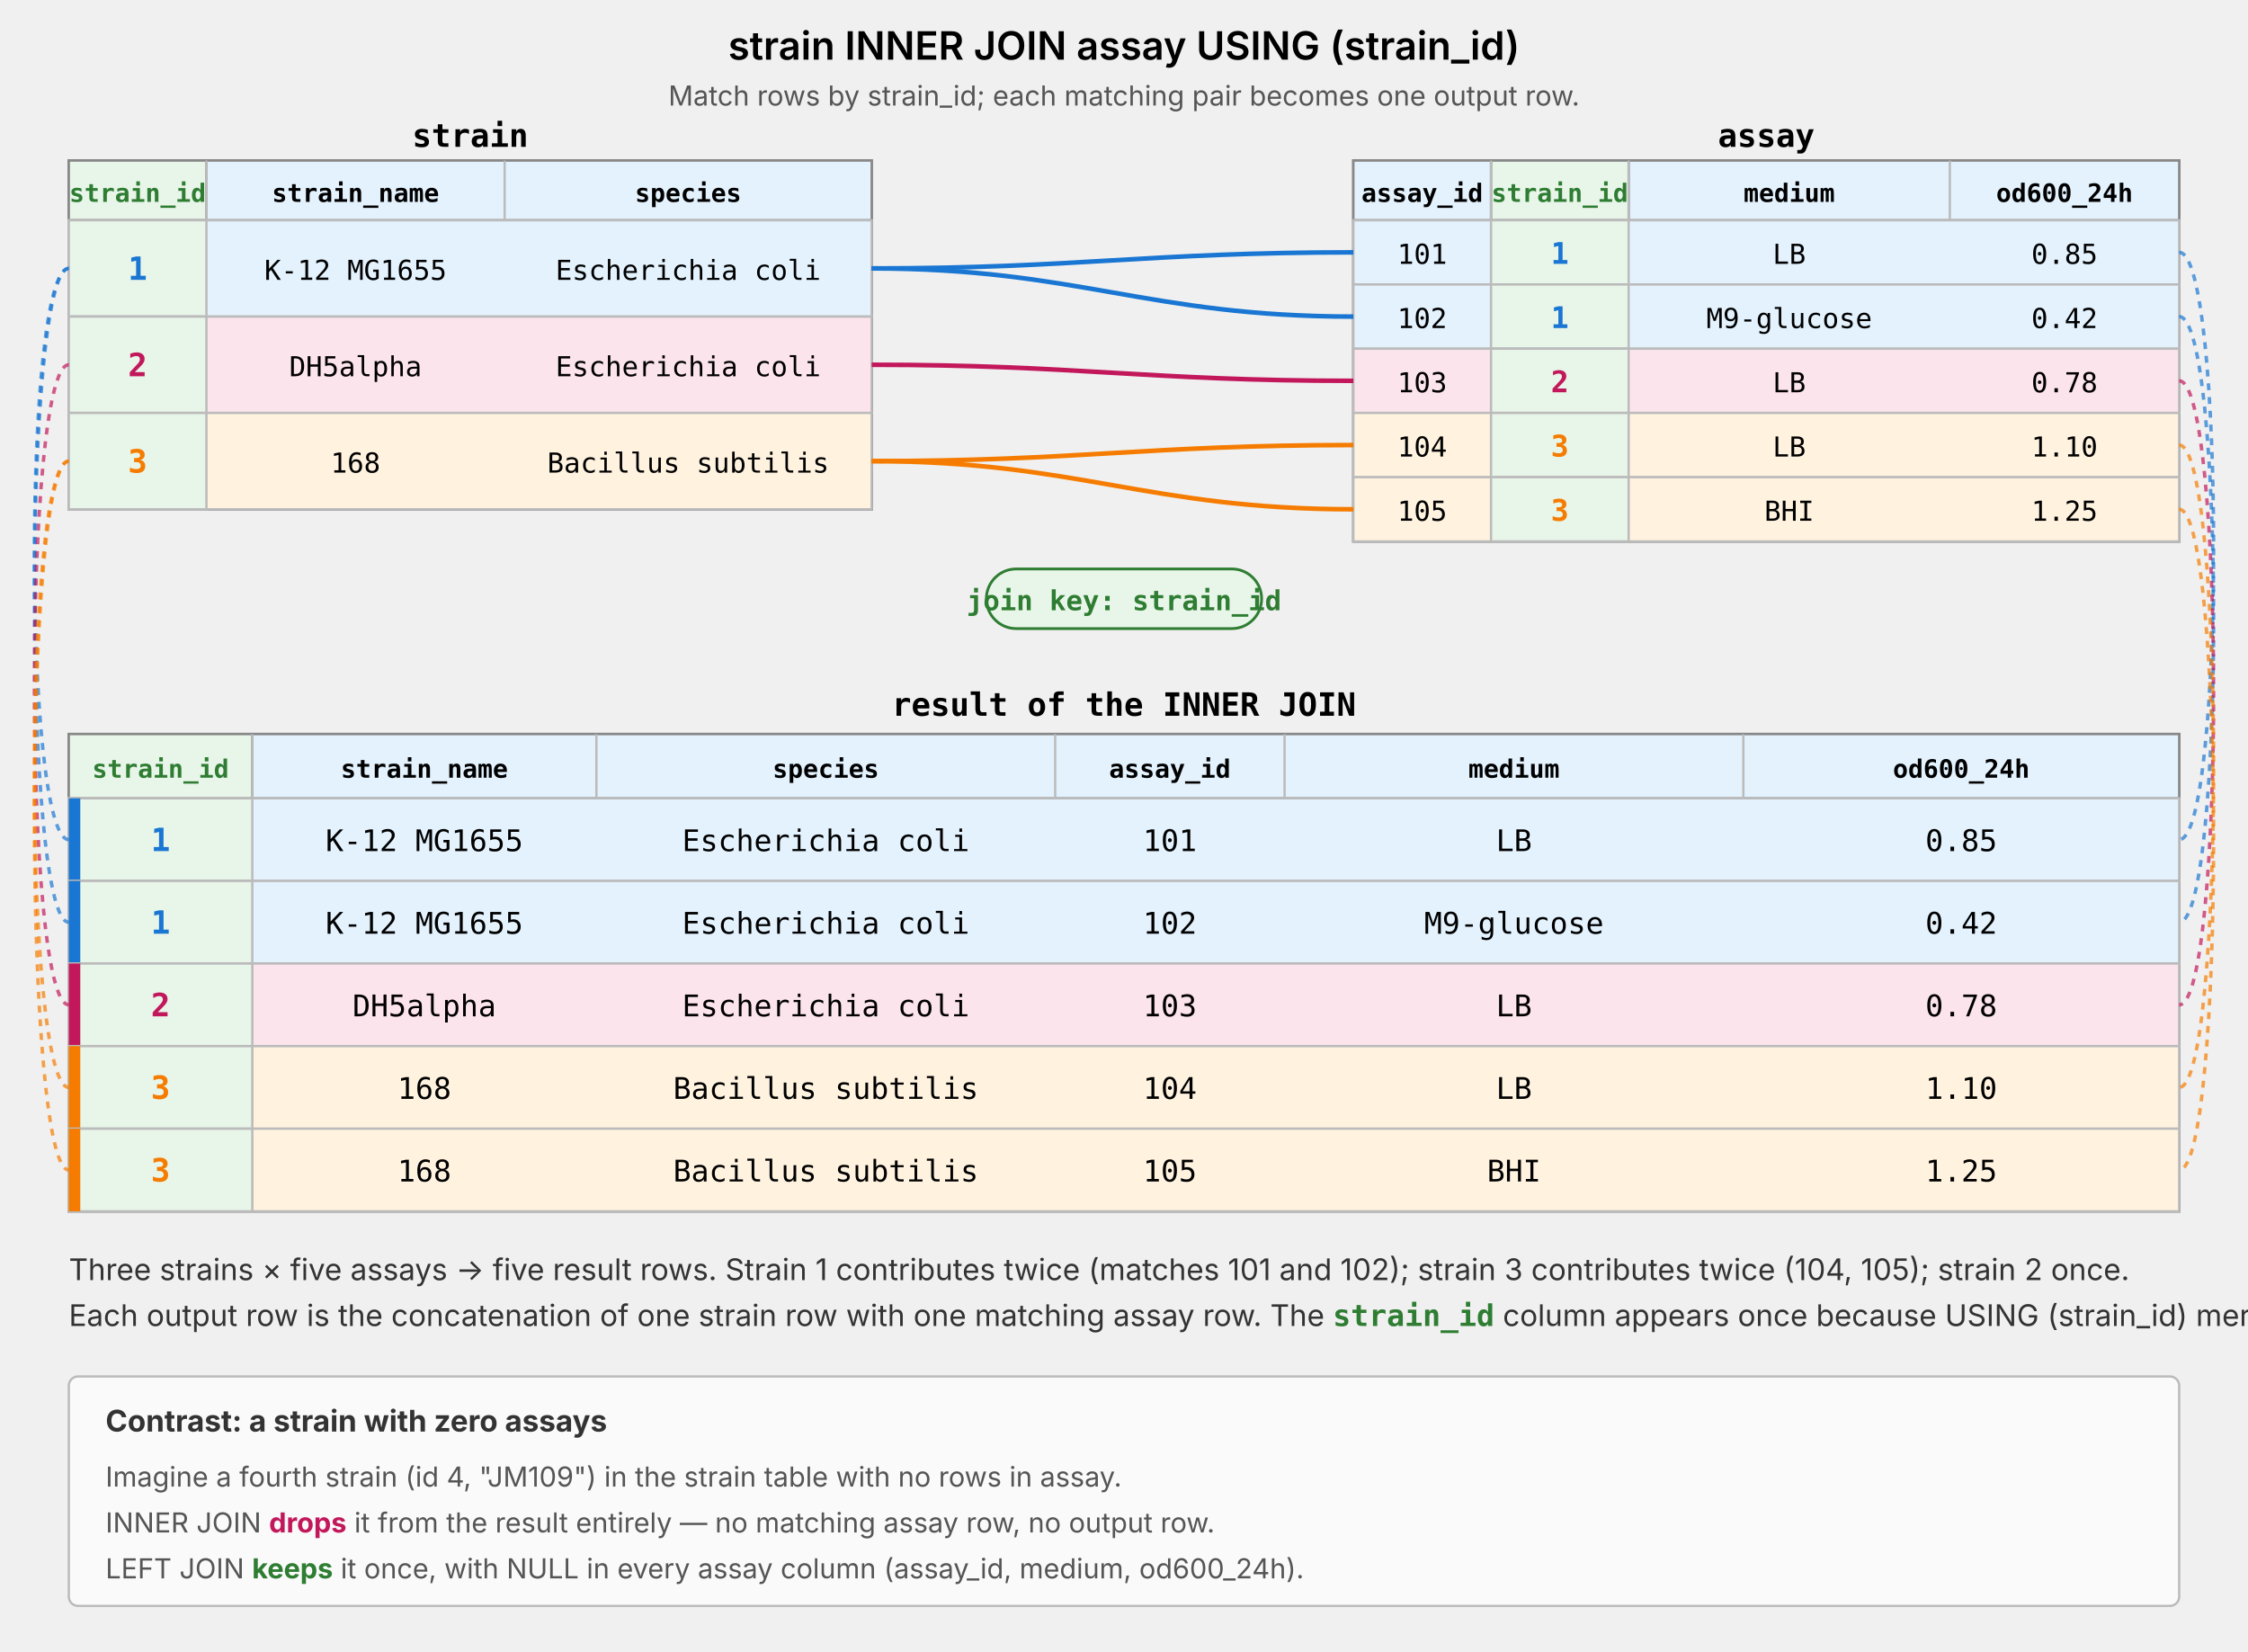
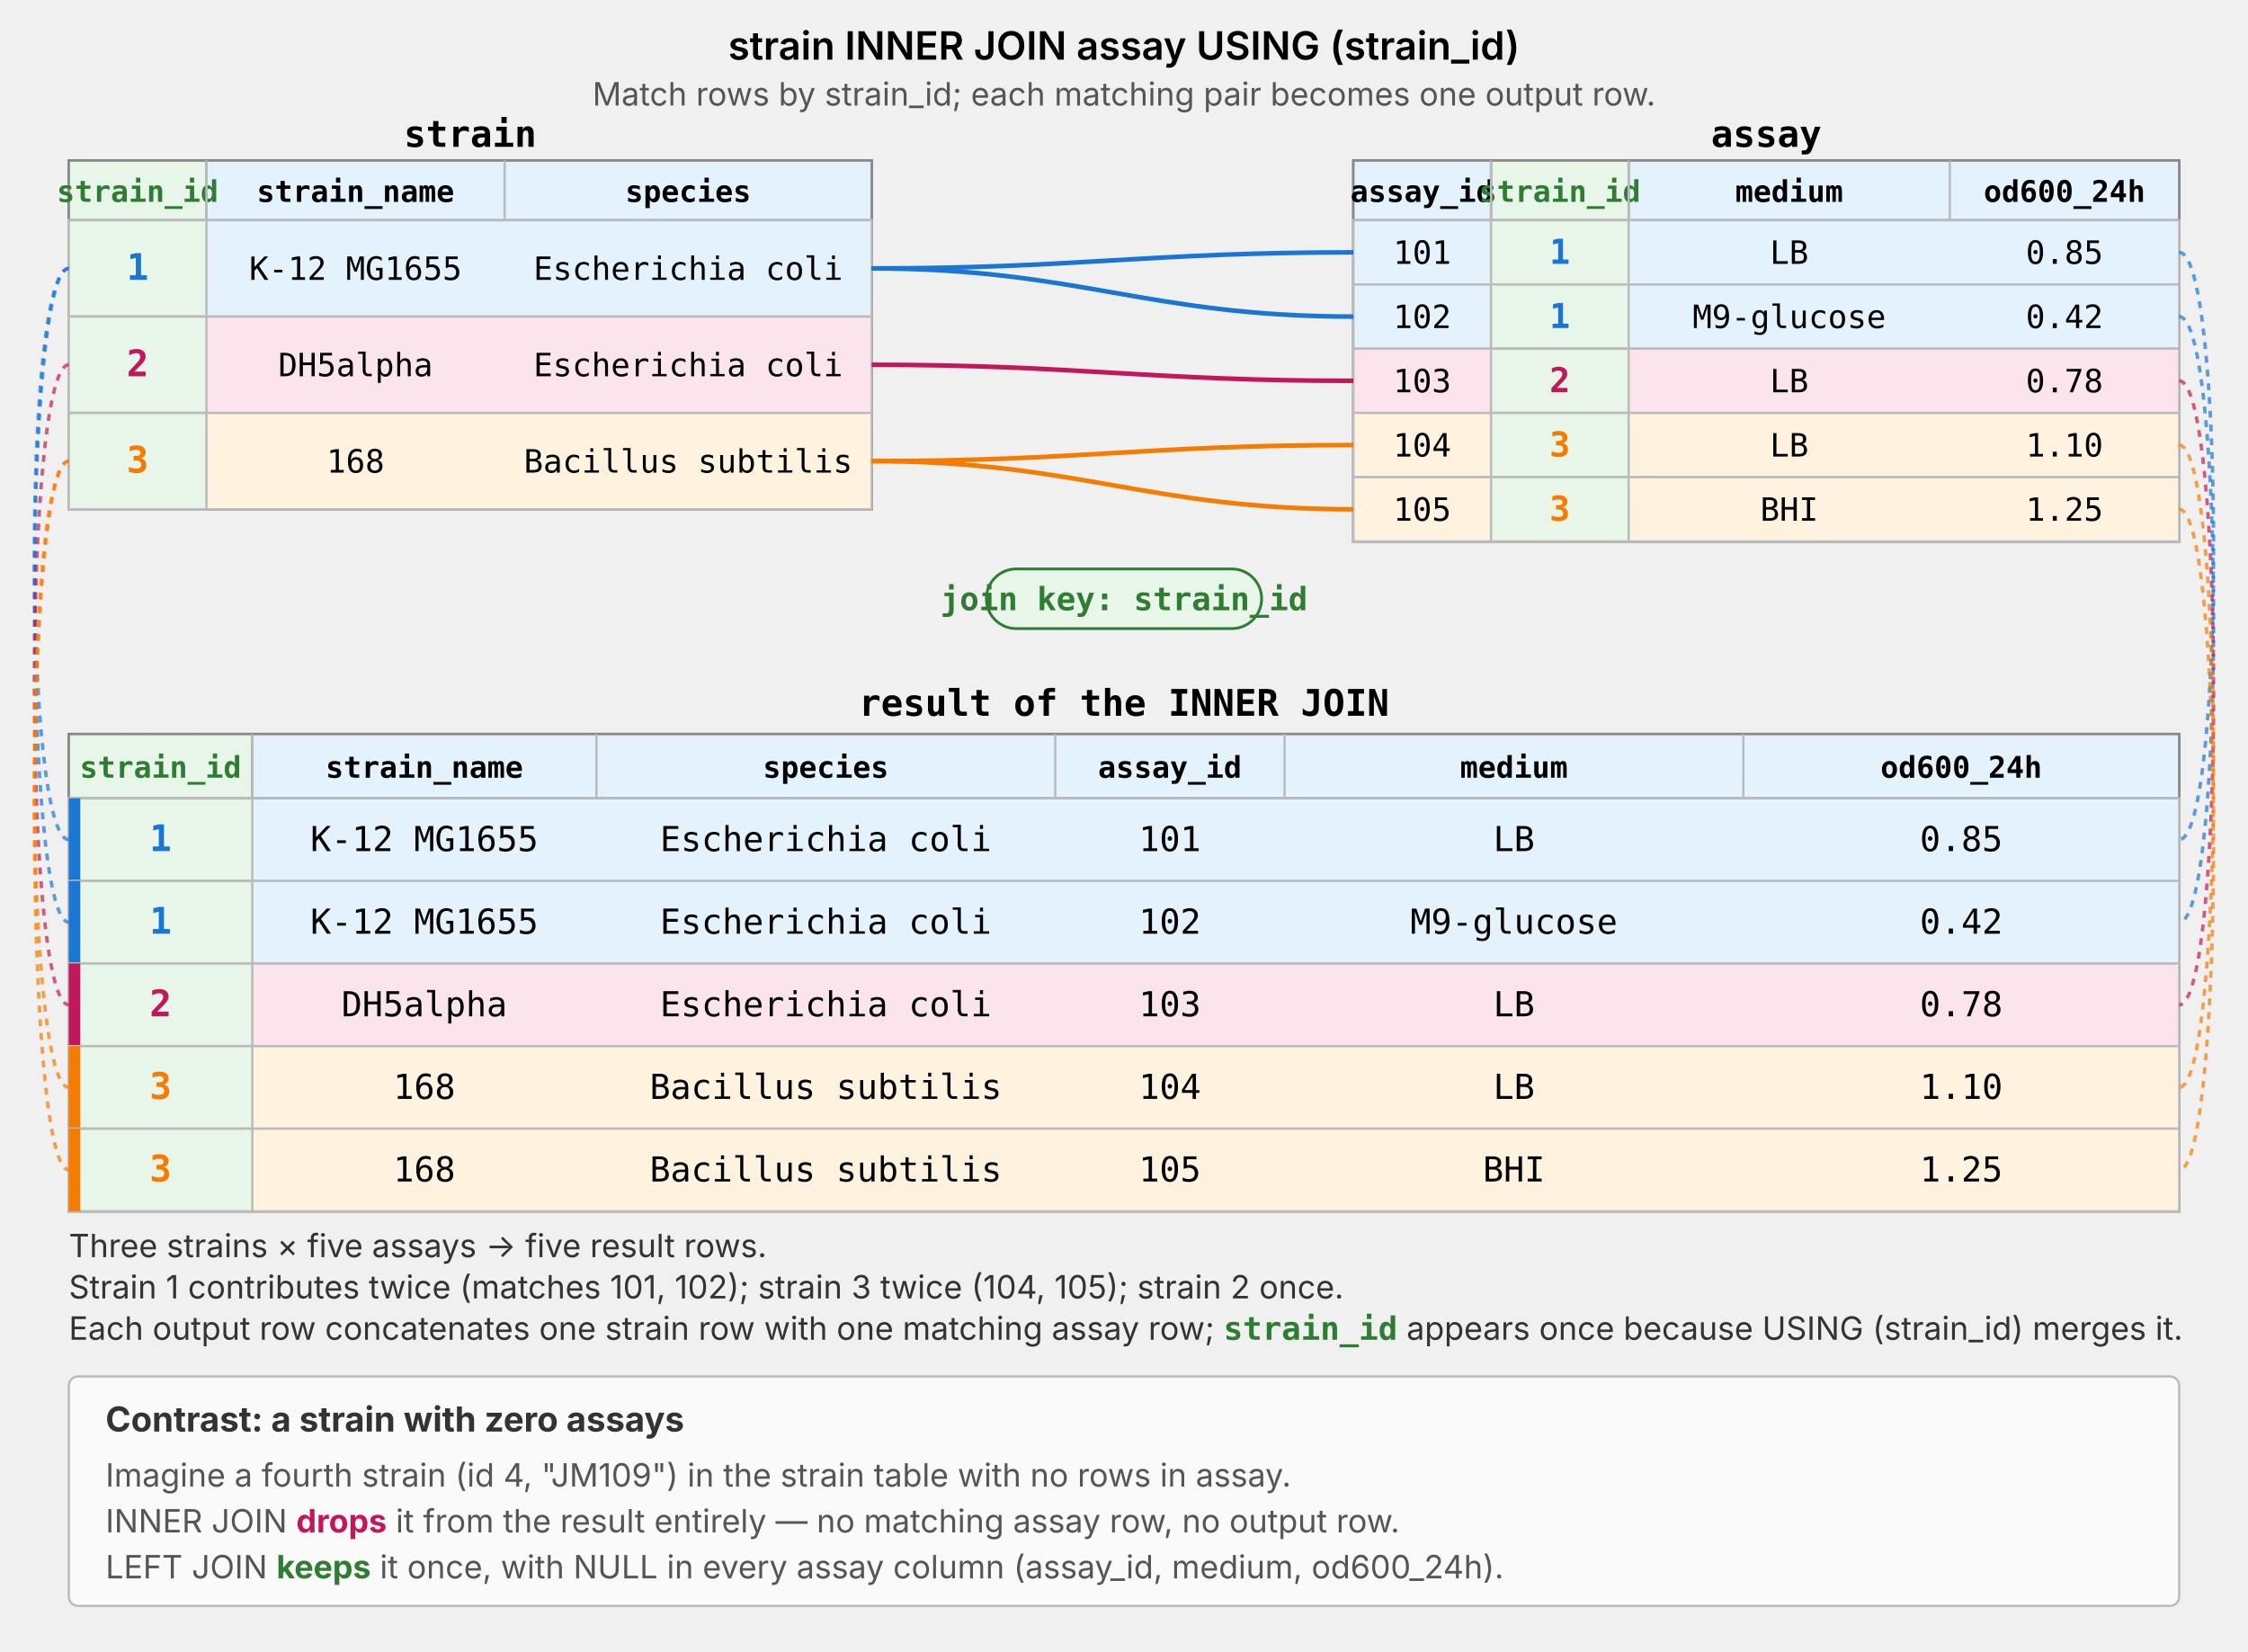
<svg xmlns="http://www.w3.org/2000/svg" viewBox="0 0 980 720" font-family="system-ui, -apple-system, sans-serif">
  <text x="490" y="26" text-anchor="middle" font-size="17" font-weight="600">
    strain INNER JOIN assay USING (strain_id)
  </text>
-   <text x="490" y="46" text-anchor="middle" font-size="12" fill="#555">
+   <text x="490" y="46" text-anchor="middle" font-size="14" fill="#555">
    Match rows by strain_id; each matching pair becomes one output row.
  </text>
-   <text x="205" y="64" text-anchor="middle" font-size="14" font-weight="700" font-family="ui-monospace, monospace">strain</text>
+   <text x="205" y="64" text-anchor="middle" font-size="16" font-weight="700" font-family="ui-monospace, monospace">strain</text>
  <rect x="30" y="70" width="350" height="152" fill="white" stroke="#888" stroke-width="1.2" />
  <rect x="30" y="70" width="350" height="26" fill="#e3f2fd" stroke="#888" />
  <rect x="30" y="70" width="60" height="26" fill="#e8f5e9" stroke="#888" />
-   <text x="60" y="88" text-anchor="middle" font-size="11" font-weight="700" font-family="ui-monospace, monospace" fill="#2e7d32">strain_id</text>
-   <text x="155" y="88" text-anchor="middle" font-size="11" font-weight="700" font-family="ui-monospace, monospace">strain_name</text>
-   <text x="300" y="88" text-anchor="middle" font-size="11" font-weight="700" font-family="ui-monospace, monospace">species</text>
+   <text x="60" y="88" text-anchor="middle" font-size="13" font-weight="700" font-family="ui-monospace, monospace" fill="#2e7d32">strain_id</text>
+   <text x="155" y="88" text-anchor="middle" font-size="13" font-weight="700" font-family="ui-monospace, monospace">strain_name</text>
+   <text x="300" y="88" text-anchor="middle" font-size="13" font-weight="700" font-family="ui-monospace, monospace">species</text>
  <line x1="90" y1="70" x2="90" y2="222" stroke="#bbb" />
  <line x1="220" y1="70" x2="220" y2="222" stroke="#bbb" />
  <rect x="30" y="96" width="350" height="42" fill="#e3f2fd" stroke="#bbb" />
  <rect x="30" y="96" width="60" height="42" fill="#e8f5e9" stroke="#bbb" />
-   <text x="60" y="122" text-anchor="middle" font-size="14" font-weight="700" font-family="ui-monospace, monospace" fill="#1976d2">1</text>
-   <text x="155" y="122" text-anchor="middle" font-size="12" font-family="ui-monospace, monospace">K-12 MG1655</text>
-   <text x="300" y="122" text-anchor="middle" font-size="12" font-family="ui-monospace, monospace">Escherichia coli</text>
+   <text x="60" y="122" text-anchor="middle" font-size="16" font-weight="700" font-family="ui-monospace, monospace" fill="#1976d2">1</text>
+   <text x="155" y="122" text-anchor="middle" font-size="14" font-family="ui-monospace, monospace">K-12 MG1655</text>
+   <text x="300" y="122" text-anchor="middle" font-size="14" font-family="ui-monospace, monospace">Escherichia coli</text>
  <rect x="30" y="138" width="350" height="42" fill="#fce4ec" stroke="#bbb" />
  <rect x="30" y="138" width="60" height="42" fill="#e8f5e9" stroke="#bbb" />
-   <text x="60" y="164" text-anchor="middle" font-size="14" font-weight="700" font-family="ui-monospace, monospace" fill="#c2185b">2</text>
-   <text x="155" y="164" text-anchor="middle" font-size="12" font-family="ui-monospace, monospace">DH5alpha</text>
-   <text x="300" y="164" text-anchor="middle" font-size="12" font-family="ui-monospace, monospace">Escherichia coli</text>
+   <text x="60" y="164" text-anchor="middle" font-size="16" font-weight="700" font-family="ui-monospace, monospace" fill="#c2185b">2</text>
+   <text x="155" y="164" text-anchor="middle" font-size="14" font-family="ui-monospace, monospace">DH5alpha</text>
+   <text x="300" y="164" text-anchor="middle" font-size="14" font-family="ui-monospace, monospace">Escherichia coli</text>
  <rect x="30" y="180" width="350" height="42" fill="#fff3e0" stroke="#bbb" />
  <rect x="30" y="180" width="60" height="42" fill="#e8f5e9" stroke="#bbb" />
-   <text x="60" y="206" text-anchor="middle" font-size="14" font-weight="700" font-family="ui-monospace, monospace" fill="#f57c00">3</text>
-   <text x="155" y="206" text-anchor="middle" font-size="12" font-family="ui-monospace, monospace">168</text>
-   <text x="300" y="206" text-anchor="middle" font-size="12" font-family="ui-monospace, monospace">Bacillus subtilis</text>
-   <text x="770" y="64" text-anchor="middle" font-size="14" font-weight="700" font-family="ui-monospace, monospace">assay</text>
+   <text x="60" y="206" text-anchor="middle" font-size="16" font-weight="700" font-family="ui-monospace, monospace" fill="#f57c00">3</text>
+   <text x="155" y="206" text-anchor="middle" font-size="14" font-family="ui-monospace, monospace">168</text>
+   <text x="300" y="206" text-anchor="middle" font-size="14" font-family="ui-monospace, monospace">Bacillus subtilis</text>
+   <text x="770" y="64" text-anchor="middle" font-size="16" font-weight="700" font-family="ui-monospace, monospace">assay</text>
  <rect x="590" y="70" width="360" height="166" fill="white" stroke="#888" stroke-width="1.2" />
  <rect x="590" y="70" width="360" height="26" fill="#e3f2fd" stroke="#888" />
  <rect x="650" y="70" width="60" height="26" fill="#e8f5e9" stroke="#888" />
-   <text x="620" y="88" text-anchor="middle" font-size="11" font-weight="700" font-family="ui-monospace, monospace">assay_id</text>
-   <text x="680" y="88" text-anchor="middle" font-size="11" font-weight="700" font-family="ui-monospace, monospace" fill="#2e7d32">strain_id</text>
-   <text x="780" y="88" text-anchor="middle" font-size="11" font-weight="700" font-family="ui-monospace, monospace">medium</text>
-   <text x="900" y="88" text-anchor="middle" font-size="11" font-weight="700" font-family="ui-monospace, monospace">od600_24h</text>
+   <text x="620" y="88" text-anchor="middle" font-size="13" font-weight="700" font-family="ui-monospace, monospace">assay_id</text>
+   <text x="680" y="88" text-anchor="middle" font-size="13" font-weight="700" font-family="ui-monospace, monospace" fill="#2e7d32">strain_id</text>
+   <text x="780" y="88" text-anchor="middle" font-size="13" font-weight="700" font-family="ui-monospace, monospace">medium</text>
+   <text x="900" y="88" text-anchor="middle" font-size="13" font-weight="700" font-family="ui-monospace, monospace">od600_24h</text>
  <line x1="650" y1="70" x2="650" y2="236" stroke="#bbb" />
  <line x1="710" y1="70" x2="710" y2="236" stroke="#bbb" />
  <line x1="850" y1="70" x2="850" y2="236" stroke="#bbb" />
  <rect x="590" y="96" width="360" height="28" fill="#e3f2fd" stroke="#bbb" />
  <rect x="650" y="96" width="60" height="28" fill="#e8f5e9" stroke="#bbb" />
-   <text x="620" y="115" text-anchor="middle" font-size="12" font-family="ui-monospace, monospace">101</text>
-   <text x="680" y="115" text-anchor="middle" font-size="13" font-weight="700" font-family="ui-monospace, monospace" fill="#1976d2">1</text>
-   <text x="780" y="115" text-anchor="middle" font-size="12" font-family="ui-monospace, monospace">LB</text>
-   <text x="900" y="115" text-anchor="middle" font-size="12" font-family="ui-monospace, monospace">0.85</text>
+   <text x="620" y="115" text-anchor="middle" font-size="14" font-family="ui-monospace, monospace">101</text>
+   <text x="680" y="115" text-anchor="middle" font-size="15" font-weight="700" font-family="ui-monospace, monospace" fill="#1976d2">1</text>
+   <text x="780" y="115" text-anchor="middle" font-size="14" font-family="ui-monospace, monospace">LB</text>
+   <text x="900" y="115" text-anchor="middle" font-size="14" font-family="ui-monospace, monospace">0.85</text>
  <rect x="590" y="124" width="360" height="28" fill="#e3f2fd" stroke="#bbb" />
  <rect x="650" y="124" width="60" height="28" fill="#e8f5e9" stroke="#bbb" />
-   <text x="620" y="143" text-anchor="middle" font-size="12" font-family="ui-monospace, monospace">102</text>
-   <text x="680" y="143" text-anchor="middle" font-size="13" font-weight="700" font-family="ui-monospace, monospace" fill="#1976d2">1</text>
-   <text x="780" y="143" text-anchor="middle" font-size="12" font-family="ui-monospace, monospace">M9-glucose</text>
-   <text x="900" y="143" text-anchor="middle" font-size="12" font-family="ui-monospace, monospace">0.42</text>
+   <text x="620" y="143" text-anchor="middle" font-size="14" font-family="ui-monospace, monospace">102</text>
+   <text x="680" y="143" text-anchor="middle" font-size="15" font-weight="700" font-family="ui-monospace, monospace" fill="#1976d2">1</text>
+   <text x="780" y="143" text-anchor="middle" font-size="14" font-family="ui-monospace, monospace">M9-glucose</text>
+   <text x="900" y="143" text-anchor="middle" font-size="14" font-family="ui-monospace, monospace">0.42</text>
  <rect x="590" y="152" width="360" height="28" fill="#fce4ec" stroke="#bbb" />
  <rect x="650" y="152" width="60" height="28" fill="#e8f5e9" stroke="#bbb" />
-   <text x="620" y="171" text-anchor="middle" font-size="12" font-family="ui-monospace, monospace">103</text>
-   <text x="680" y="171" text-anchor="middle" font-size="13" font-weight="700" font-family="ui-monospace, monospace" fill="#c2185b">2</text>
-   <text x="780" y="171" text-anchor="middle" font-size="12" font-family="ui-monospace, monospace">LB</text>
-   <text x="900" y="171" text-anchor="middle" font-size="12" font-family="ui-monospace, monospace">0.78</text>
+   <text x="620" y="171" text-anchor="middle" font-size="14" font-family="ui-monospace, monospace">103</text>
+   <text x="680" y="171" text-anchor="middle" font-size="15" font-weight="700" font-family="ui-monospace, monospace" fill="#c2185b">2</text>
+   <text x="780" y="171" text-anchor="middle" font-size="14" font-family="ui-monospace, monospace">LB</text>
+   <text x="900" y="171" text-anchor="middle" font-size="14" font-family="ui-monospace, monospace">0.78</text>
  <rect x="590" y="180" width="360" height="28" fill="#fff3e0" stroke="#bbb" />
  <rect x="650" y="180" width="60" height="28" fill="#e8f5e9" stroke="#bbb" />
-   <text x="620" y="199" text-anchor="middle" font-size="12" font-family="ui-monospace, monospace">104</text>
-   <text x="680" y="199" text-anchor="middle" font-size="13" font-weight="700" font-family="ui-monospace, monospace" fill="#f57c00">3</text>
-   <text x="780" y="199" text-anchor="middle" font-size="12" font-family="ui-monospace, monospace">LB</text>
-   <text x="900" y="199" text-anchor="middle" font-size="12" font-family="ui-monospace, monospace">1.10</text>
+   <text x="620" y="199" text-anchor="middle" font-size="14" font-family="ui-monospace, monospace">104</text>
+   <text x="680" y="199" text-anchor="middle" font-size="15" font-weight="700" font-family="ui-monospace, monospace" fill="#f57c00">3</text>
+   <text x="780" y="199" text-anchor="middle" font-size="14" font-family="ui-monospace, monospace">LB</text>
+   <text x="900" y="199" text-anchor="middle" font-size="14" font-family="ui-monospace, monospace">1.10</text>
  <rect x="590" y="208" width="360" height="28" fill="#fff3e0" stroke="#bbb" />
  <rect x="650" y="208" width="60" height="28" fill="#e8f5e9" stroke="#bbb" />
-   <text x="620" y="227" text-anchor="middle" font-size="12" font-family="ui-monospace, monospace">105</text>
-   <text x="680" y="227" text-anchor="middle" font-size="13" font-weight="700" font-family="ui-monospace, monospace" fill="#f57c00">3</text>
-   <text x="780" y="227" text-anchor="middle" font-size="12" font-family="ui-monospace, monospace">BHI</text>
-   <text x="900" y="227" text-anchor="middle" font-size="12" font-family="ui-monospace, monospace">1.25</text>
+   <text x="620" y="227" text-anchor="middle" font-size="14" font-family="ui-monospace, monospace">105</text>
+   <text x="680" y="227" text-anchor="middle" font-size="15" font-weight="700" font-family="ui-monospace, monospace" fill="#f57c00">3</text>
+   <text x="780" y="227" text-anchor="middle" font-size="14" font-family="ui-monospace, monospace">BHI</text>
+   <text x="900" y="227" text-anchor="middle" font-size="14" font-family="ui-monospace, monospace">1.25</text>
  <path d="M 380 117 C 470 117, 500 110, 590 110" fill="none" stroke="#1976d2" stroke-width="2" />
  <path d="M 380 117 C 470 117, 500 138, 590 138" fill="none" stroke="#1976d2" stroke-width="2" />
  <path d="M 380 159 C 470 159, 500 166, 590 166" fill="none" stroke="#c2185b" stroke-width="2" />
  <path d="M 380 201 C 470 201, 500 194, 590 194" fill="none" stroke="#f57c00" stroke-width="2" />
  <path d="M 380 201 C 470 201, 500 222, 590 222" fill="none" stroke="#f57c00" stroke-width="2" />
  <rect x="430" y="248" width="120" height="26" rx="13" ry="13" fill="#e8f5e9" stroke="#2e7d32" stroke-width="1.2" />
-   <text x="490" y="266" text-anchor="middle" font-size="12" font-weight="700" font-family="ui-monospace, monospace" fill="#2e7d32">
+   <text x="490" y="266" text-anchor="middle" font-size="14" font-weight="700" font-family="ui-monospace, monospace" fill="#2e7d32">
    join key: strain_id
  </text>
-   <text x="490" y="312" text-anchor="middle" font-size="14" font-weight="700" font-family="ui-monospace, monospace">result of the INNER JOIN</text>
+   <text x="490" y="312" text-anchor="middle" font-size="16" font-weight="700" font-family="ui-monospace, monospace">result of the INNER JOIN</text>
  <rect x="30" y="320" width="920" height="208" fill="white" stroke="#888" stroke-width="1.2" />
  <rect x="30" y="320" width="920" height="28" fill="#e3f2fd" stroke="#888" />
  <rect x="30" y="320" width="80" height="28" fill="#e8f5e9" stroke="#888" />
-   <text x="70" y="339" text-anchor="middle" font-size="11" font-weight="700" font-family="ui-monospace, monospace" fill="#2e7d32">strain_id</text>
-   <text x="185" y="339" text-anchor="middle" font-size="11" font-weight="700" font-family="ui-monospace, monospace">strain_name</text>
-   <text x="360" y="339" text-anchor="middle" font-size="11" font-weight="700" font-family="ui-monospace, monospace">species</text>
-   <text x="510" y="339" text-anchor="middle" font-size="11" font-weight="700" font-family="ui-monospace, monospace">assay_id</text>
-   <text x="660" y="339" text-anchor="middle" font-size="11" font-weight="700" font-family="ui-monospace, monospace">medium</text>
-   <text x="855" y="339" text-anchor="middle" font-size="11" font-weight="700" font-family="ui-monospace, monospace">od600_24h</text>
+   <text x="70" y="339" text-anchor="middle" font-size="13" font-weight="700" font-family="ui-monospace, monospace" fill="#2e7d32">strain_id</text>
+   <text x="185" y="339" text-anchor="middle" font-size="13" font-weight="700" font-family="ui-monospace, monospace">strain_name</text>
+   <text x="360" y="339" text-anchor="middle" font-size="13" font-weight="700" font-family="ui-monospace, monospace">species</text>
+   <text x="510" y="339" text-anchor="middle" font-size="13" font-weight="700" font-family="ui-monospace, monospace">assay_id</text>
+   <text x="660" y="339" text-anchor="middle" font-size="13" font-weight="700" font-family="ui-monospace, monospace">medium</text>
+   <text x="855" y="339" text-anchor="middle" font-size="13" font-weight="700" font-family="ui-monospace, monospace">od600_24h</text>
  <line x1="110" y1="320" x2="110" y2="528" stroke="#bbb" />
  <line x1="260" y1="320" x2="260" y2="528" stroke="#bbb" />
  <line x1="460" y1="320" x2="460" y2="528" stroke="#bbb" />
  <line x1="560" y1="320" x2="560" y2="528" stroke="#bbb" />
  <line x1="760" y1="320" x2="760" y2="528" stroke="#bbb" />
  <rect x="30" y="348" width="920" height="36" fill="#e3f2fd" stroke="#bbb" />
  <rect x="30" y="348" width="80" height="36" fill="#e8f5e9" stroke="#bbb" />
-   <text x="70" y="371" text-anchor="middle" font-size="14" font-weight="700" font-family="ui-monospace, monospace" fill="#1976d2">1</text>
-   <text x="185" y="371" text-anchor="middle" font-size="13" font-family="ui-monospace, monospace">K-12 MG1655</text>
-   <text x="360" y="371" text-anchor="middle" font-size="13" font-family="ui-monospace, monospace">Escherichia coli</text>
-   <text x="510" y="371" text-anchor="middle" font-size="13" font-family="ui-monospace, monospace">101</text>
-   <text x="660" y="371" text-anchor="middle" font-size="13" font-family="ui-monospace, monospace">LB</text>
-   <text x="855" y="371" text-anchor="middle" font-size="13" font-family="ui-monospace, monospace">0.85</text>
+   <text x="70" y="371" text-anchor="middle" font-size="16" font-weight="700" font-family="ui-monospace, monospace" fill="#1976d2">1</text>
+   <text x="185" y="371" text-anchor="middle" font-size="15" font-family="ui-monospace, monospace">K-12 MG1655</text>
+   <text x="360" y="371" text-anchor="middle" font-size="15" font-family="ui-monospace, monospace">Escherichia coli</text>
+   <text x="510" y="371" text-anchor="middle" font-size="15" font-family="ui-monospace, monospace">101</text>
+   <text x="660" y="371" text-anchor="middle" font-size="15" font-family="ui-monospace, monospace">LB</text>
+   <text x="855" y="371" text-anchor="middle" font-size="15" font-family="ui-monospace, monospace">0.85</text>
  <rect x="30" y="348" width="5" height="36" fill="#1976d2" />
  <rect x="30" y="384" width="920" height="36" fill="#e3f2fd" stroke="#bbb" />
  <rect x="30" y="384" width="80" height="36" fill="#e8f5e9" stroke="#bbb" />
-   <text x="70" y="407" text-anchor="middle" font-size="14" font-weight="700" font-family="ui-monospace, monospace" fill="#1976d2">1</text>
-   <text x="185" y="407" text-anchor="middle" font-size="13" font-family="ui-monospace, monospace">K-12 MG1655</text>
-   <text x="360" y="407" text-anchor="middle" font-size="13" font-family="ui-monospace, monospace">Escherichia coli</text>
-   <text x="510" y="407" text-anchor="middle" font-size="13" font-family="ui-monospace, monospace">102</text>
-   <text x="660" y="407" text-anchor="middle" font-size="13" font-family="ui-monospace, monospace">M9-glucose</text>
-   <text x="855" y="407" text-anchor="middle" font-size="13" font-family="ui-monospace, monospace">0.42</text>
+   <text x="70" y="407" text-anchor="middle" font-size="16" font-weight="700" font-family="ui-monospace, monospace" fill="#1976d2">1</text>
+   <text x="185" y="407" text-anchor="middle" font-size="15" font-family="ui-monospace, monospace">K-12 MG1655</text>
+   <text x="360" y="407" text-anchor="middle" font-size="15" font-family="ui-monospace, monospace">Escherichia coli</text>
+   <text x="510" y="407" text-anchor="middle" font-size="15" font-family="ui-monospace, monospace">102</text>
+   <text x="660" y="407" text-anchor="middle" font-size="15" font-family="ui-monospace, monospace">M9-glucose</text>
+   <text x="855" y="407" text-anchor="middle" font-size="15" font-family="ui-monospace, monospace">0.42</text>
  <rect x="30" y="384" width="5" height="36" fill="#1976d2" />
  <rect x="30" y="420" width="920" height="36" fill="#fce4ec" stroke="#bbb" />
  <rect x="30" y="420" width="80" height="36" fill="#e8f5e9" stroke="#bbb" />
-   <text x="70" y="443" text-anchor="middle" font-size="14" font-weight="700" font-family="ui-monospace, monospace" fill="#c2185b">2</text>
-   <text x="185" y="443" text-anchor="middle" font-size="13" font-family="ui-monospace, monospace">DH5alpha</text>
-   <text x="360" y="443" text-anchor="middle" font-size="13" font-family="ui-monospace, monospace">Escherichia coli</text>
-   <text x="510" y="443" text-anchor="middle" font-size="13" font-family="ui-monospace, monospace">103</text>
-   <text x="660" y="443" text-anchor="middle" font-size="13" font-family="ui-monospace, monospace">LB</text>
-   <text x="855" y="443" text-anchor="middle" font-size="13" font-family="ui-monospace, monospace">0.78</text>
+   <text x="70" y="443" text-anchor="middle" font-size="16" font-weight="700" font-family="ui-monospace, monospace" fill="#c2185b">2</text>
+   <text x="185" y="443" text-anchor="middle" font-size="15" font-family="ui-monospace, monospace">DH5alpha</text>
+   <text x="360" y="443" text-anchor="middle" font-size="15" font-family="ui-monospace, monospace">Escherichia coli</text>
+   <text x="510" y="443" text-anchor="middle" font-size="15" font-family="ui-monospace, monospace">103</text>
+   <text x="660" y="443" text-anchor="middle" font-size="15" font-family="ui-monospace, monospace">LB</text>
+   <text x="855" y="443" text-anchor="middle" font-size="15" font-family="ui-monospace, monospace">0.78</text>
  <rect x="30" y="420" width="5" height="36" fill="#c2185b" />
  <rect x="30" y="456" width="920" height="36" fill="#fff3e0" stroke="#bbb" />
  <rect x="30" y="456" width="80" height="36" fill="#e8f5e9" stroke="#bbb" />
-   <text x="70" y="479" text-anchor="middle" font-size="14" font-weight="700" font-family="ui-monospace, monospace" fill="#f57c00">3</text>
-   <text x="185" y="479" text-anchor="middle" font-size="13" font-family="ui-monospace, monospace">168</text>
-   <text x="360" y="479" text-anchor="middle" font-size="13" font-family="ui-monospace, monospace">Bacillus subtilis</text>
-   <text x="510" y="479" text-anchor="middle" font-size="13" font-family="ui-monospace, monospace">104</text>
-   <text x="660" y="479" text-anchor="middle" font-size="13" font-family="ui-monospace, monospace">LB</text>
-   <text x="855" y="479" text-anchor="middle" font-size="13" font-family="ui-monospace, monospace">1.10</text>
+   <text x="70" y="479" text-anchor="middle" font-size="16" font-weight="700" font-family="ui-monospace, monospace" fill="#f57c00">3</text>
+   <text x="185" y="479" text-anchor="middle" font-size="15" font-family="ui-monospace, monospace">168</text>
+   <text x="360" y="479" text-anchor="middle" font-size="15" font-family="ui-monospace, monospace">Bacillus subtilis</text>
+   <text x="510" y="479" text-anchor="middle" font-size="15" font-family="ui-monospace, monospace">104</text>
+   <text x="660" y="479" text-anchor="middle" font-size="15" font-family="ui-monospace, monospace">LB</text>
+   <text x="855" y="479" text-anchor="middle" font-size="15" font-family="ui-monospace, monospace">1.10</text>
  <rect x="30" y="456" width="5" height="36" fill="#f57c00" />
  <rect x="30" y="492" width="920" height="36" fill="#fff3e0" stroke="#bbb" />
  <rect x="30" y="492" width="80" height="36" fill="#e8f5e9" stroke="#bbb" />
-   <text x="70" y="515" text-anchor="middle" font-size="14" font-weight="700" font-family="ui-monospace, monospace" fill="#f57c00">3</text>
-   <text x="185" y="515" text-anchor="middle" font-size="13" font-family="ui-monospace, monospace">168</text>
-   <text x="360" y="515" text-anchor="middle" font-size="13" font-family="ui-monospace, monospace">Bacillus subtilis</text>
-   <text x="510" y="515" text-anchor="middle" font-size="13" font-family="ui-monospace, monospace">105</text>
-   <text x="660" y="515" text-anchor="middle" font-size="13" font-family="ui-monospace, monospace">BHI</text>
-   <text x="855" y="515" text-anchor="middle" font-size="13" font-family="ui-monospace, monospace">1.25</text>
+   <text x="70" y="515" text-anchor="middle" font-size="16" font-weight="700" font-family="ui-monospace, monospace" fill="#f57c00">3</text>
+   <text x="185" y="515" text-anchor="middle" font-size="15" font-family="ui-monospace, monospace">168</text>
+   <text x="360" y="515" text-anchor="middle" font-size="15" font-family="ui-monospace, monospace">Bacillus subtilis</text>
+   <text x="510" y="515" text-anchor="middle" font-size="15" font-family="ui-monospace, monospace">105</text>
+   <text x="660" y="515" text-anchor="middle" font-size="15" font-family="ui-monospace, monospace">BHI</text>
+   <text x="855" y="515" text-anchor="middle" font-size="15" font-family="ui-monospace, monospace">1.25</text>
  <rect x="30" y="492" width="5" height="36" fill="#f57c00" />
  <path d="M 30 117 C 10 117, 10 366, 30 366" fill="none" stroke="#1976d2" stroke-width="1.5" stroke-dasharray="3 3" opacity="0.7" />
  <path d="M 30 117 C 10 117, 10 402, 30 402" fill="none" stroke="#1976d2" stroke-width="1.5" stroke-dasharray="3 3" opacity="0.7" />
  <path d="M 30 159 C 10 159, 10 438, 30 438" fill="none" stroke="#c2185b" stroke-width="1.5" stroke-dasharray="3 3" opacity="0.7" />
  <path d="M 30 201 C 10 201, 10 474, 30 474" fill="none" stroke="#f57c00" stroke-width="1.5" stroke-dasharray="3 3" opacity="0.7" />
  <path d="M 30 201 C 10 201, 10 510, 30 510" fill="none" stroke="#f57c00" stroke-width="1.5" stroke-dasharray="3 3" opacity="0.7" />
  <path d="M 950 110 C 970 110, 970 366, 950 366" fill="none" stroke="#1976d2" stroke-width="1.5" stroke-dasharray="3 3" opacity="0.7" />
  <path d="M 950 138 C 970 138, 970 402, 950 402" fill="none" stroke="#1976d2" stroke-width="1.5" stroke-dasharray="3 3" opacity="0.7" />
  <path d="M 950 166 C 970 166, 970 438, 950 438" fill="none" stroke="#c2185b" stroke-width="1.5" stroke-dasharray="3 3" opacity="0.7" />
  <path d="M 950 194 C 970 194, 970 474, 950 474" fill="none" stroke="#f57c00" stroke-width="1.5" stroke-dasharray="3 3" opacity="0.7" />
  <path d="M 950 222 C 970 222, 970 510, 950 510" fill="none" stroke="#f57c00" stroke-width="1.5" stroke-dasharray="3 3" opacity="0.7" />
-   <text x="30" y="558" font-size="13" fill="#333">
-     Three strains × five assays → five result rows. Strain 1 contributes twice (matches 101 and 102);
-     strain 3 contributes twice (104, 105); strain 2 once.
-   </text>
-   <text x="30" y="578" font-size="13" fill="#333">
-     Each output row is the concatenation of one strain row with one matching assay row.
-     The
+   <text x="30" y="548" font-size="14" fill="#333">Three strains × five assays → five result rows.</text>
+   <text x="30" y="566" font-size="14" fill="#333">Strain 1 contributes twice (matches 101, 102); strain 3 twice (104, 105); strain 2 once.</text>
+   <text x="30" y="584" font-size="14" fill="#333">Each output row concatenates one strain row with one matching assay row;
    <tspan font-family="ui-monospace, monospace" fill="#2e7d32" font-weight="700">strain_id</tspan>
-     column appears once because USING (strain_id) merges it.
+     appears once because USING (strain_id) merges it.
  </text>
  <rect x="30" y="600" width="920" height="100" fill="#fafafa" stroke="#bbb" rx="4" ry="4" />
-   <text x="46" y="624" font-size="13" font-weight="700" fill="#333">
+   <text x="46" y="624" font-size="15" font-weight="700" fill="#333">
    Contrast: a strain with zero assays
  </text>
-   <text x="46" y="648" font-size="12" fill="#555">
+   <text x="46" y="648" font-size="14" fill="#555">
    Imagine a fourth strain (id 4, "JM109") in the strain table with no rows in assay.
  </text>
-   <text x="46" y="668" font-size="12" fill="#555">
+   <text x="46" y="668" font-size="14" fill="#555">
    INNER JOIN
    <tspan fill="#c2185b" font-weight="700">drops</tspan>
    it from the result entirely — no matching assay row, no output row.
  </text>
-   <text x="46" y="688" font-size="12" fill="#555">
+   <text x="46" y="688" font-size="14" fill="#555">
    LEFT JOIN
    <tspan fill="#2e7d32" font-weight="700">keeps</tspan>
    it once, with NULL in every assay column (assay_id, medium, od600_24h).
  </text>
</svg>
